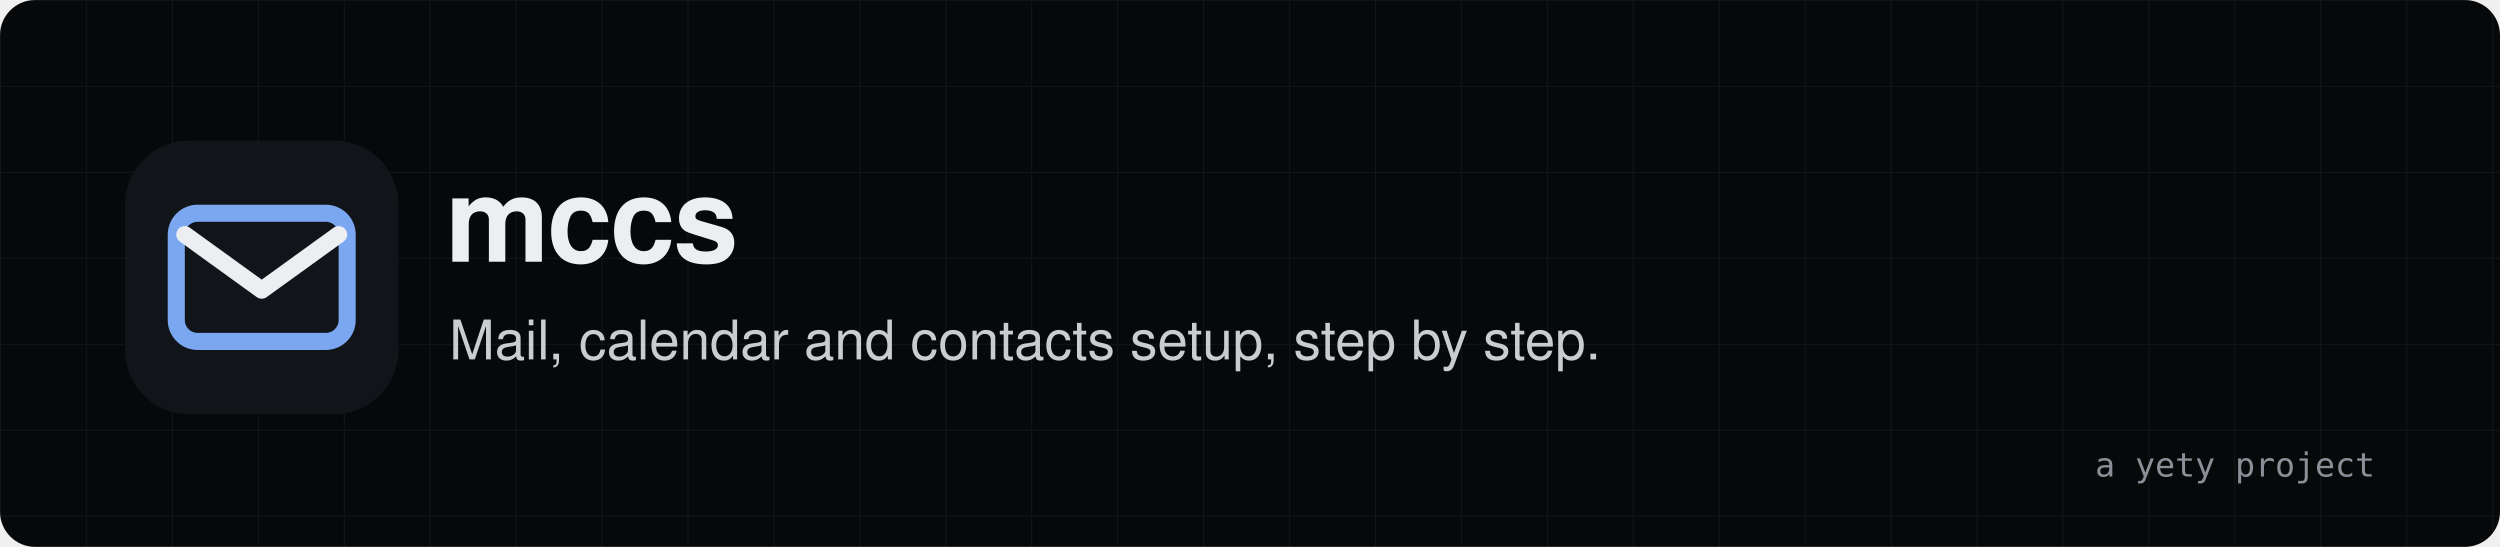
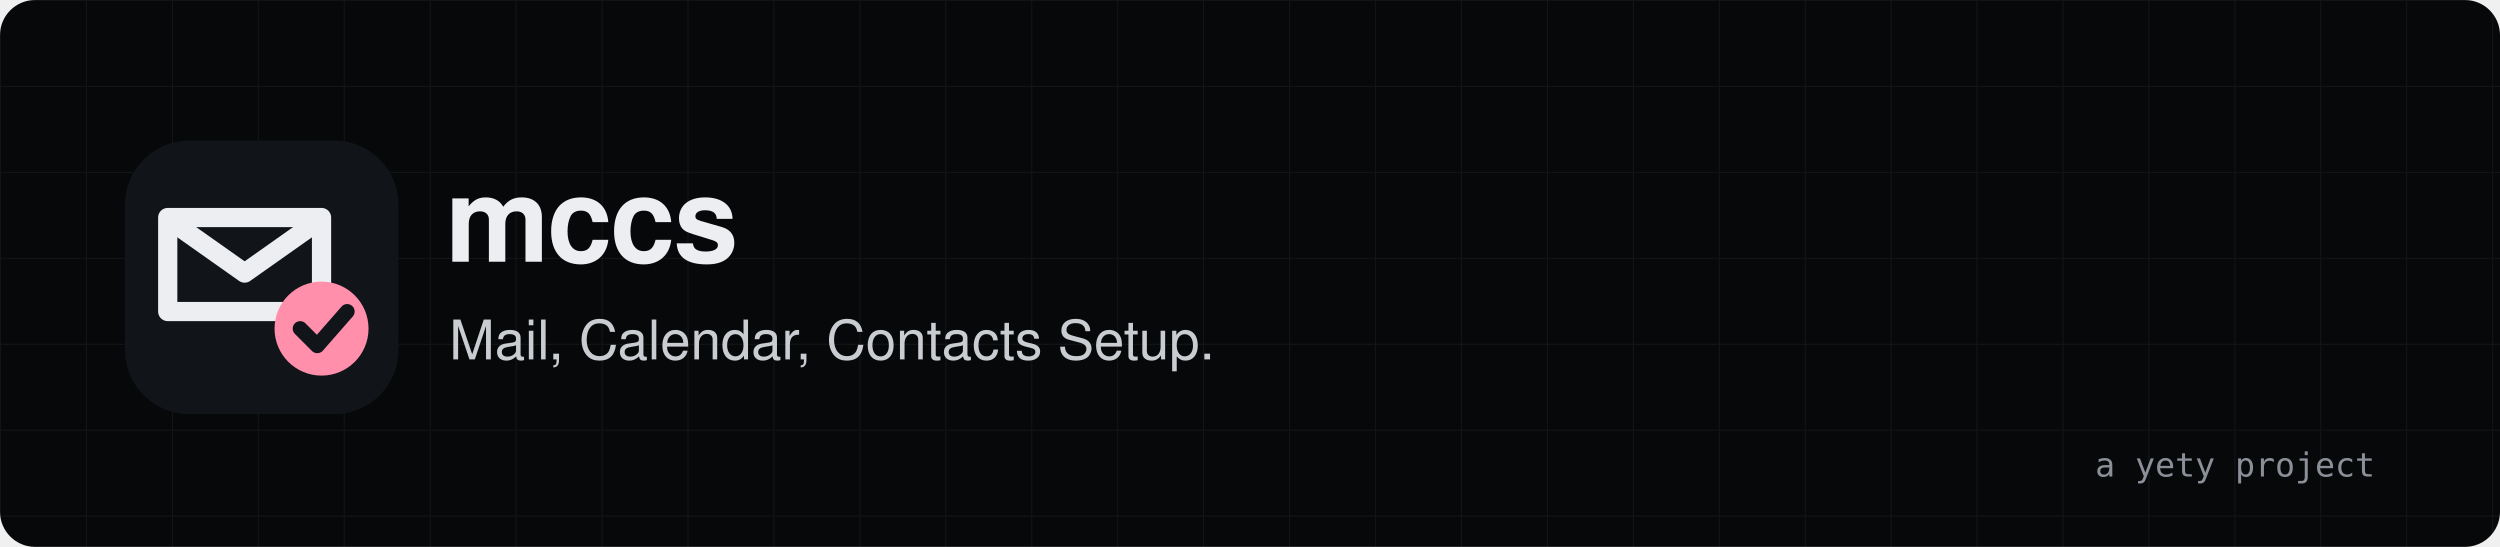
- <svg xmlns="http://www.w3.org/2000/svg" viewBox="0 0 1280 280" role="img" aria-label="mccs: guided mail, calendar and contacts setup for your users.">
+ <svg xmlns="http://www.w3.org/2000/svg" viewBox="0 0 1280 280" role="img" aria-label="mccs: Mail, Calendar, Contacts Setup.">
  <defs>
    <pattern id="g" width="44" height="44" patternUnits="userSpaceOnUse">
      <path d="M44 0H0V44" fill="none" stroke="#ffffff" stroke-opacity=".05" />
    </pattern>
  </defs>
  <rect width="1280" height="280" rx="18" fill="#07080a" />
  <rect width="1280" height="280" rx="18" fill="url(#g)" />
  <g transform="translate(64 72) scale(2.1875)">
    <rect width="64" height="64" rx="15" fill="#111419" />
-     <rect x="12" y="17" width="40" height="30" rx="5" fill="none" stroke="#7aa7f0" stroke-width="4" stroke-linecap="round" stroke-linejoin="round" />
-     <path d="M14 22l18 13 18-13" fill="none" stroke="#eceef1" stroke-width="4" stroke-linecap="round" stroke-linejoin="round" />
+     <path d="M10 18H46V40H10Z" fill="none" stroke="#eceef1" stroke-width="4.5" stroke-linecap="round" stroke-linejoin="round" />
+     <path d="M11 19 28 31 45 19" fill="none" stroke="#eceef1" stroke-width="4.5" stroke-linecap="round" stroke-linejoin="round" />
+     <circle cx="46" cy="44" r="11" fill="#ff8fab" />
+     <path d="M41 44 45 48 52 40" fill="none" stroke="#111419" stroke-width="3.5" stroke-linecap="round" stroke-linejoin="round" />
  </g>
  <text x="228" y="134" fill="#eceef1" font-family="-apple-system,BlinkMacSystemFont,'Segoe UI',Helvetica,Arial,sans-serif" font-size="60" font-weight="600" letter-spacing="-1.2">mccs</text>
-   <text x="230" y="184" fill="#c9ccd1" font-family="-apple-system,BlinkMacSystemFont,'Segoe UI',Helvetica,Arial,sans-serif" font-size="28">Mail, calendar and contacts setup, step by step.</text>
+   <text x="230" y="184" fill="#c9ccd1" font-family="-apple-system,BlinkMacSystemFont,'Segoe UI',Helvetica,Arial,sans-serif" font-size="28">Mail, Calendar, Contacts Setup.</text>
  <text x="1216" y="244" text-anchor="end" fill="#8b9098" font-family="ui-monospace,SFMono-Regular,Menlo,Consolas,monospace" font-size="17">a yety project</text>
</svg>
